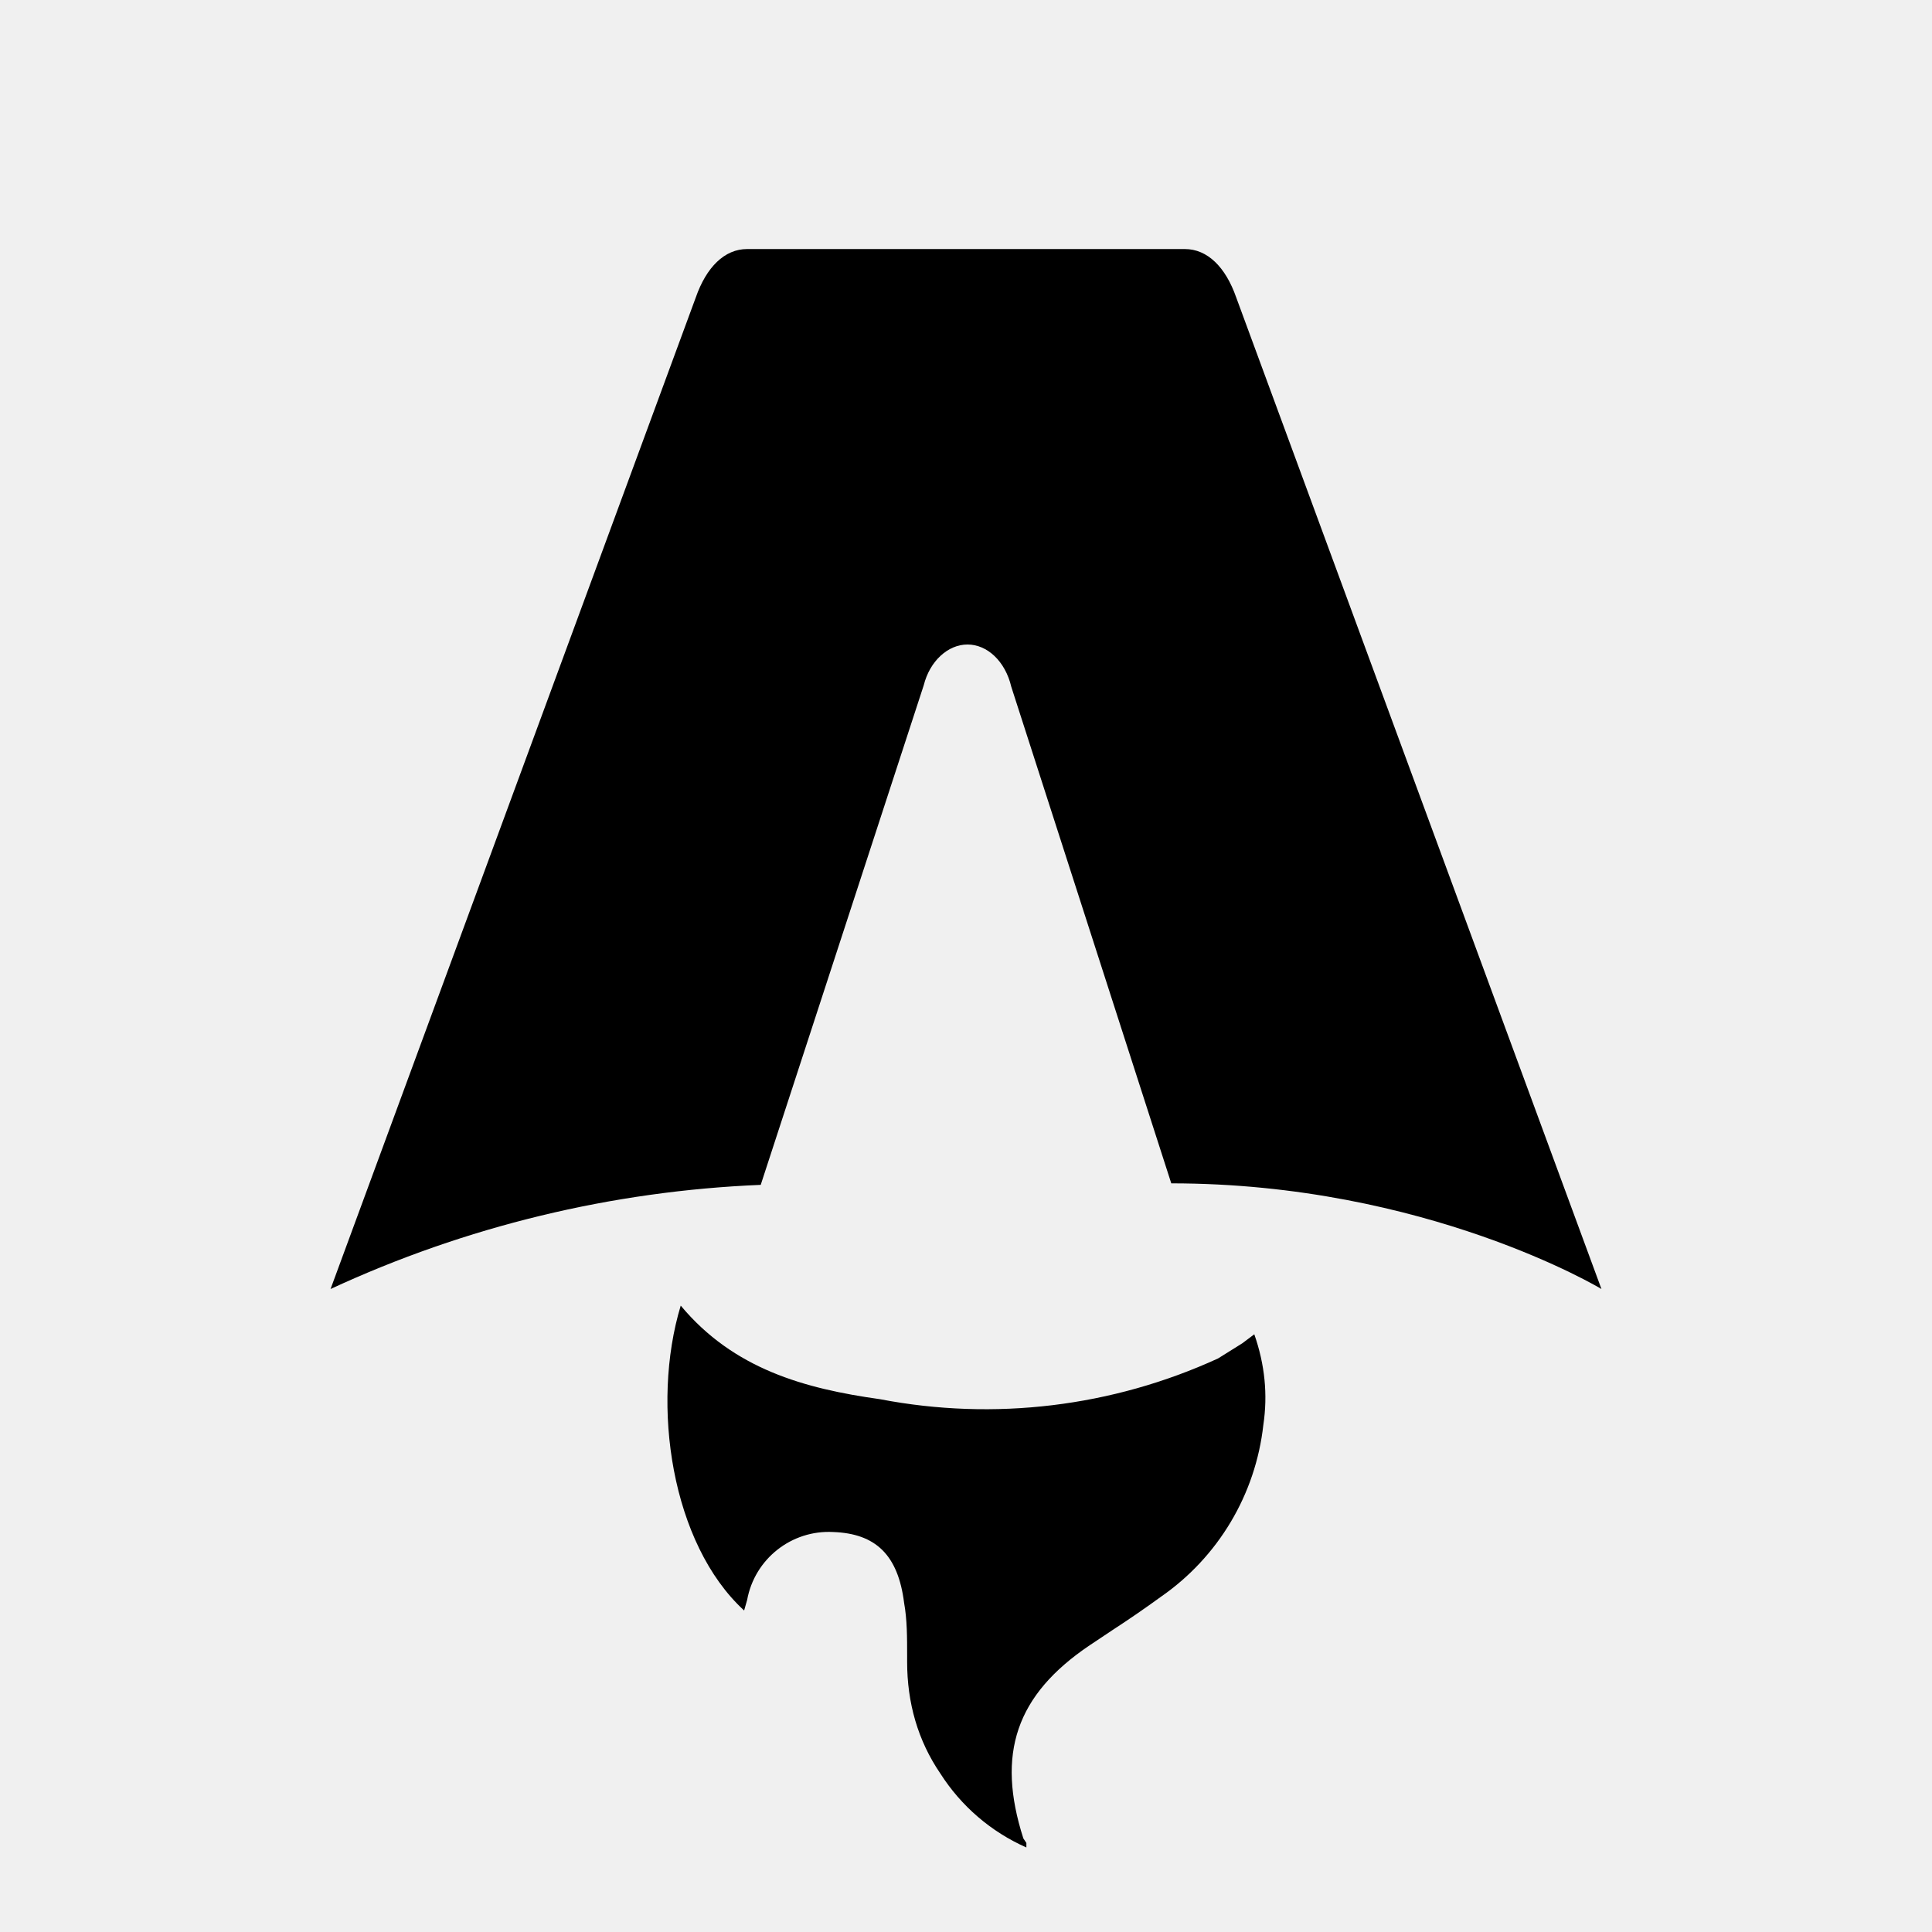
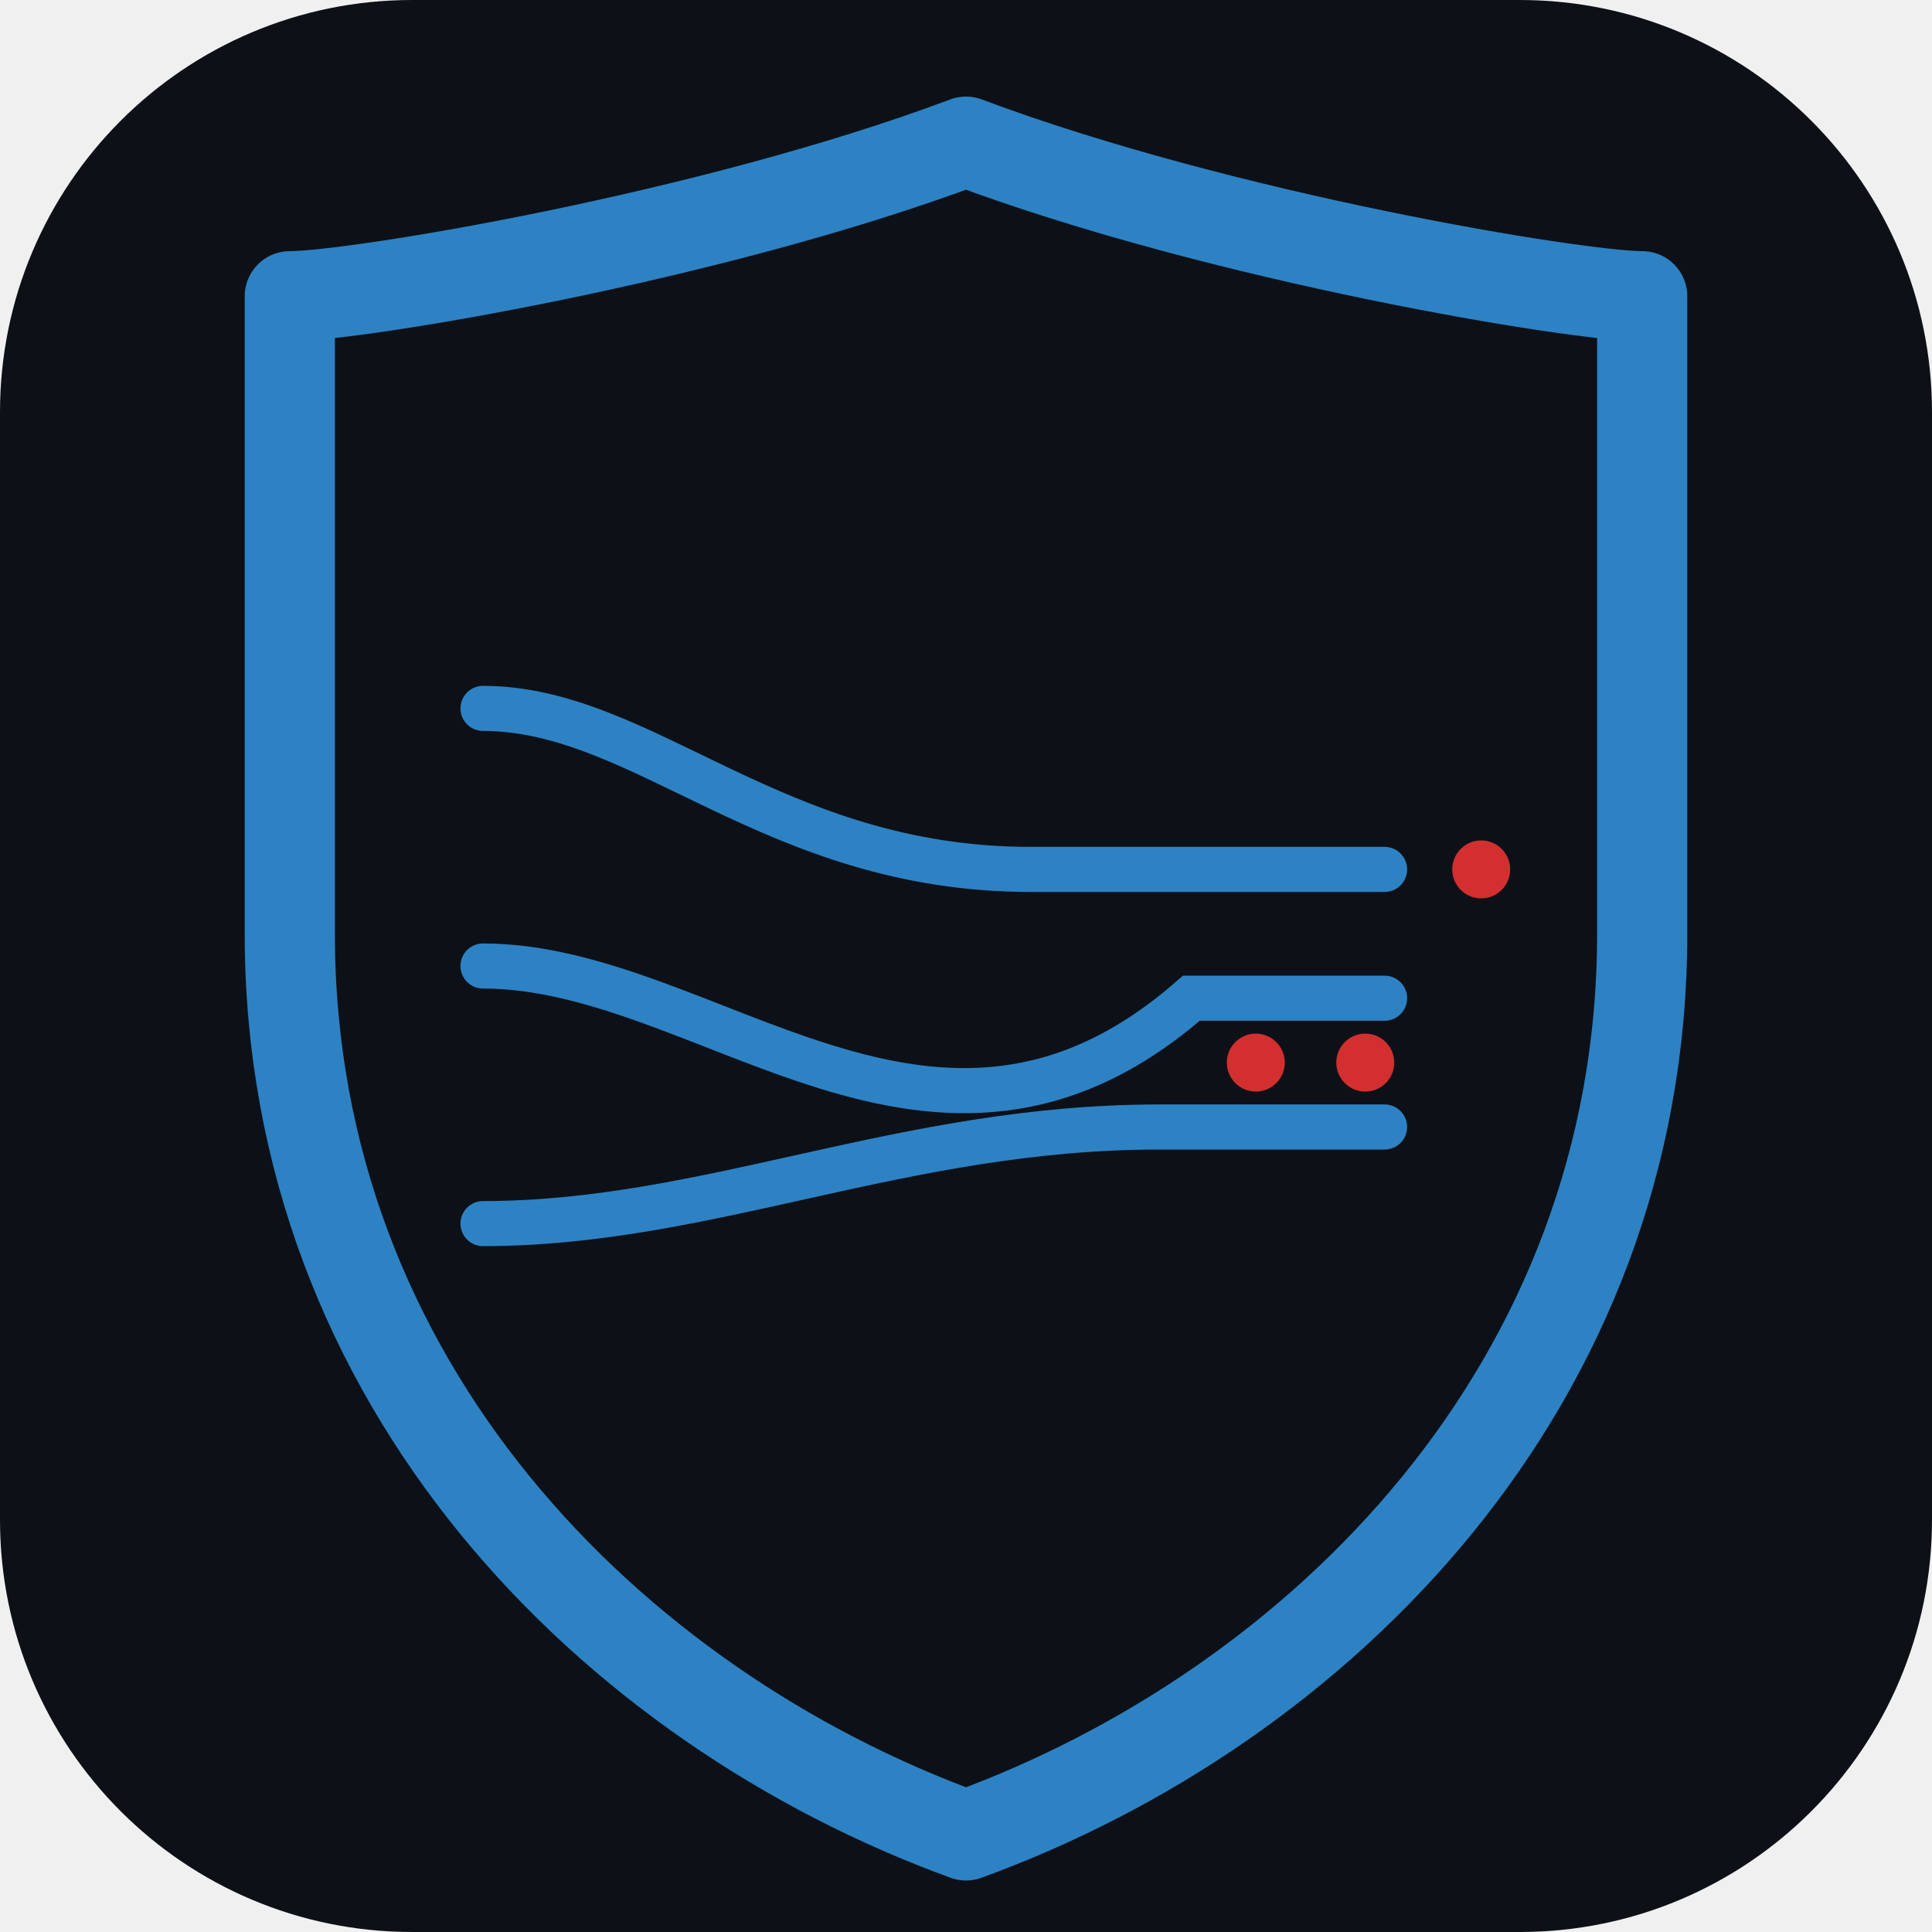
- <svg xmlns="http://www.w3.org/2000/svg" fill="none" viewBox="0 0 128 128">
-   <path d="M50.4 78.5a75.1 75.1 0 0 0-28.5 6.9l24.2-65.7c.7-2 1.9-3.2 3.4-3.2h29c1.5 0 2.7 1.2 3.4 3.2l24.2 65.7s-11.6-7-28.5-7L67 45.5c-.4-1.7-1.6-2.8-2.9-2.8-1.3 0-2.5 1.1-2.9 2.7L50.4 78.5Zm-1.1 28.2Zm-4.2-20.2c-2 6.6-.6 15.8 4.2 20.2a17.5 17.5 0 0 1 .2-.7 5.5 5.5 0 0 1 5.7-4.5c2.8.1 4.3 1.5 4.7 4.7.2 1.1.2 2.3.2 3.5v.4c0 2.7.7 5.2 2.2 7.4a13 13 0 0 0 5.7 4.9v-.3l-.2-.3c-1.8-5.6-.5-9.5 4.4-12.8l1.5-1a73 73 0 0 0 3.2-2.2 16 16 0 0 0 6.8-11.4c.3-2 .1-4-.6-6l-.8.6-1.6 1a37 37 0 0 1-22.4 2.7c-5-.7-9.7-2-13.2-6.2Z" />
-   <style>
-         path { fill: #000; }
-         @media (prefers-color-scheme: dark) {
-             path { fill: #FFF; }
-         }
-     </style>
+ <svg xmlns="http://www.w3.org/2000/svg" width="32" height="32" viewBox="0 0 300 300">
+   <rect width="300" height="300" rx="64" fill="#0d1117" />
+   <path d="M150 22C110 37 55 46 45 46V145C45 215 95 265 150 285C205 265 255 215 255 145V46C245 46 190 37 150 22Z" fill="none" stroke="#2D82C4" stroke-width="14" stroke-linejoin="round" />
+   <g stroke="#2D82C4" stroke-width="7" stroke-linecap="round" fill="none">
+     <path d="M75 110C100 110 120 135 160 135H215" />
+     <path d="M75 150C110 150 145 190 185 155H215" />
+     <path d="M75 190C110 190 140 175 180 175H215" />
+   </g>
+   <g fill="#D32F2F">
+     <circle cx="230" cy="135" r="4.5" />
+     <circle cx="195" cy="165" r="4.5" />
+     <circle cx="212" cy="165" r="4.5" />
+   </g>
</svg>
